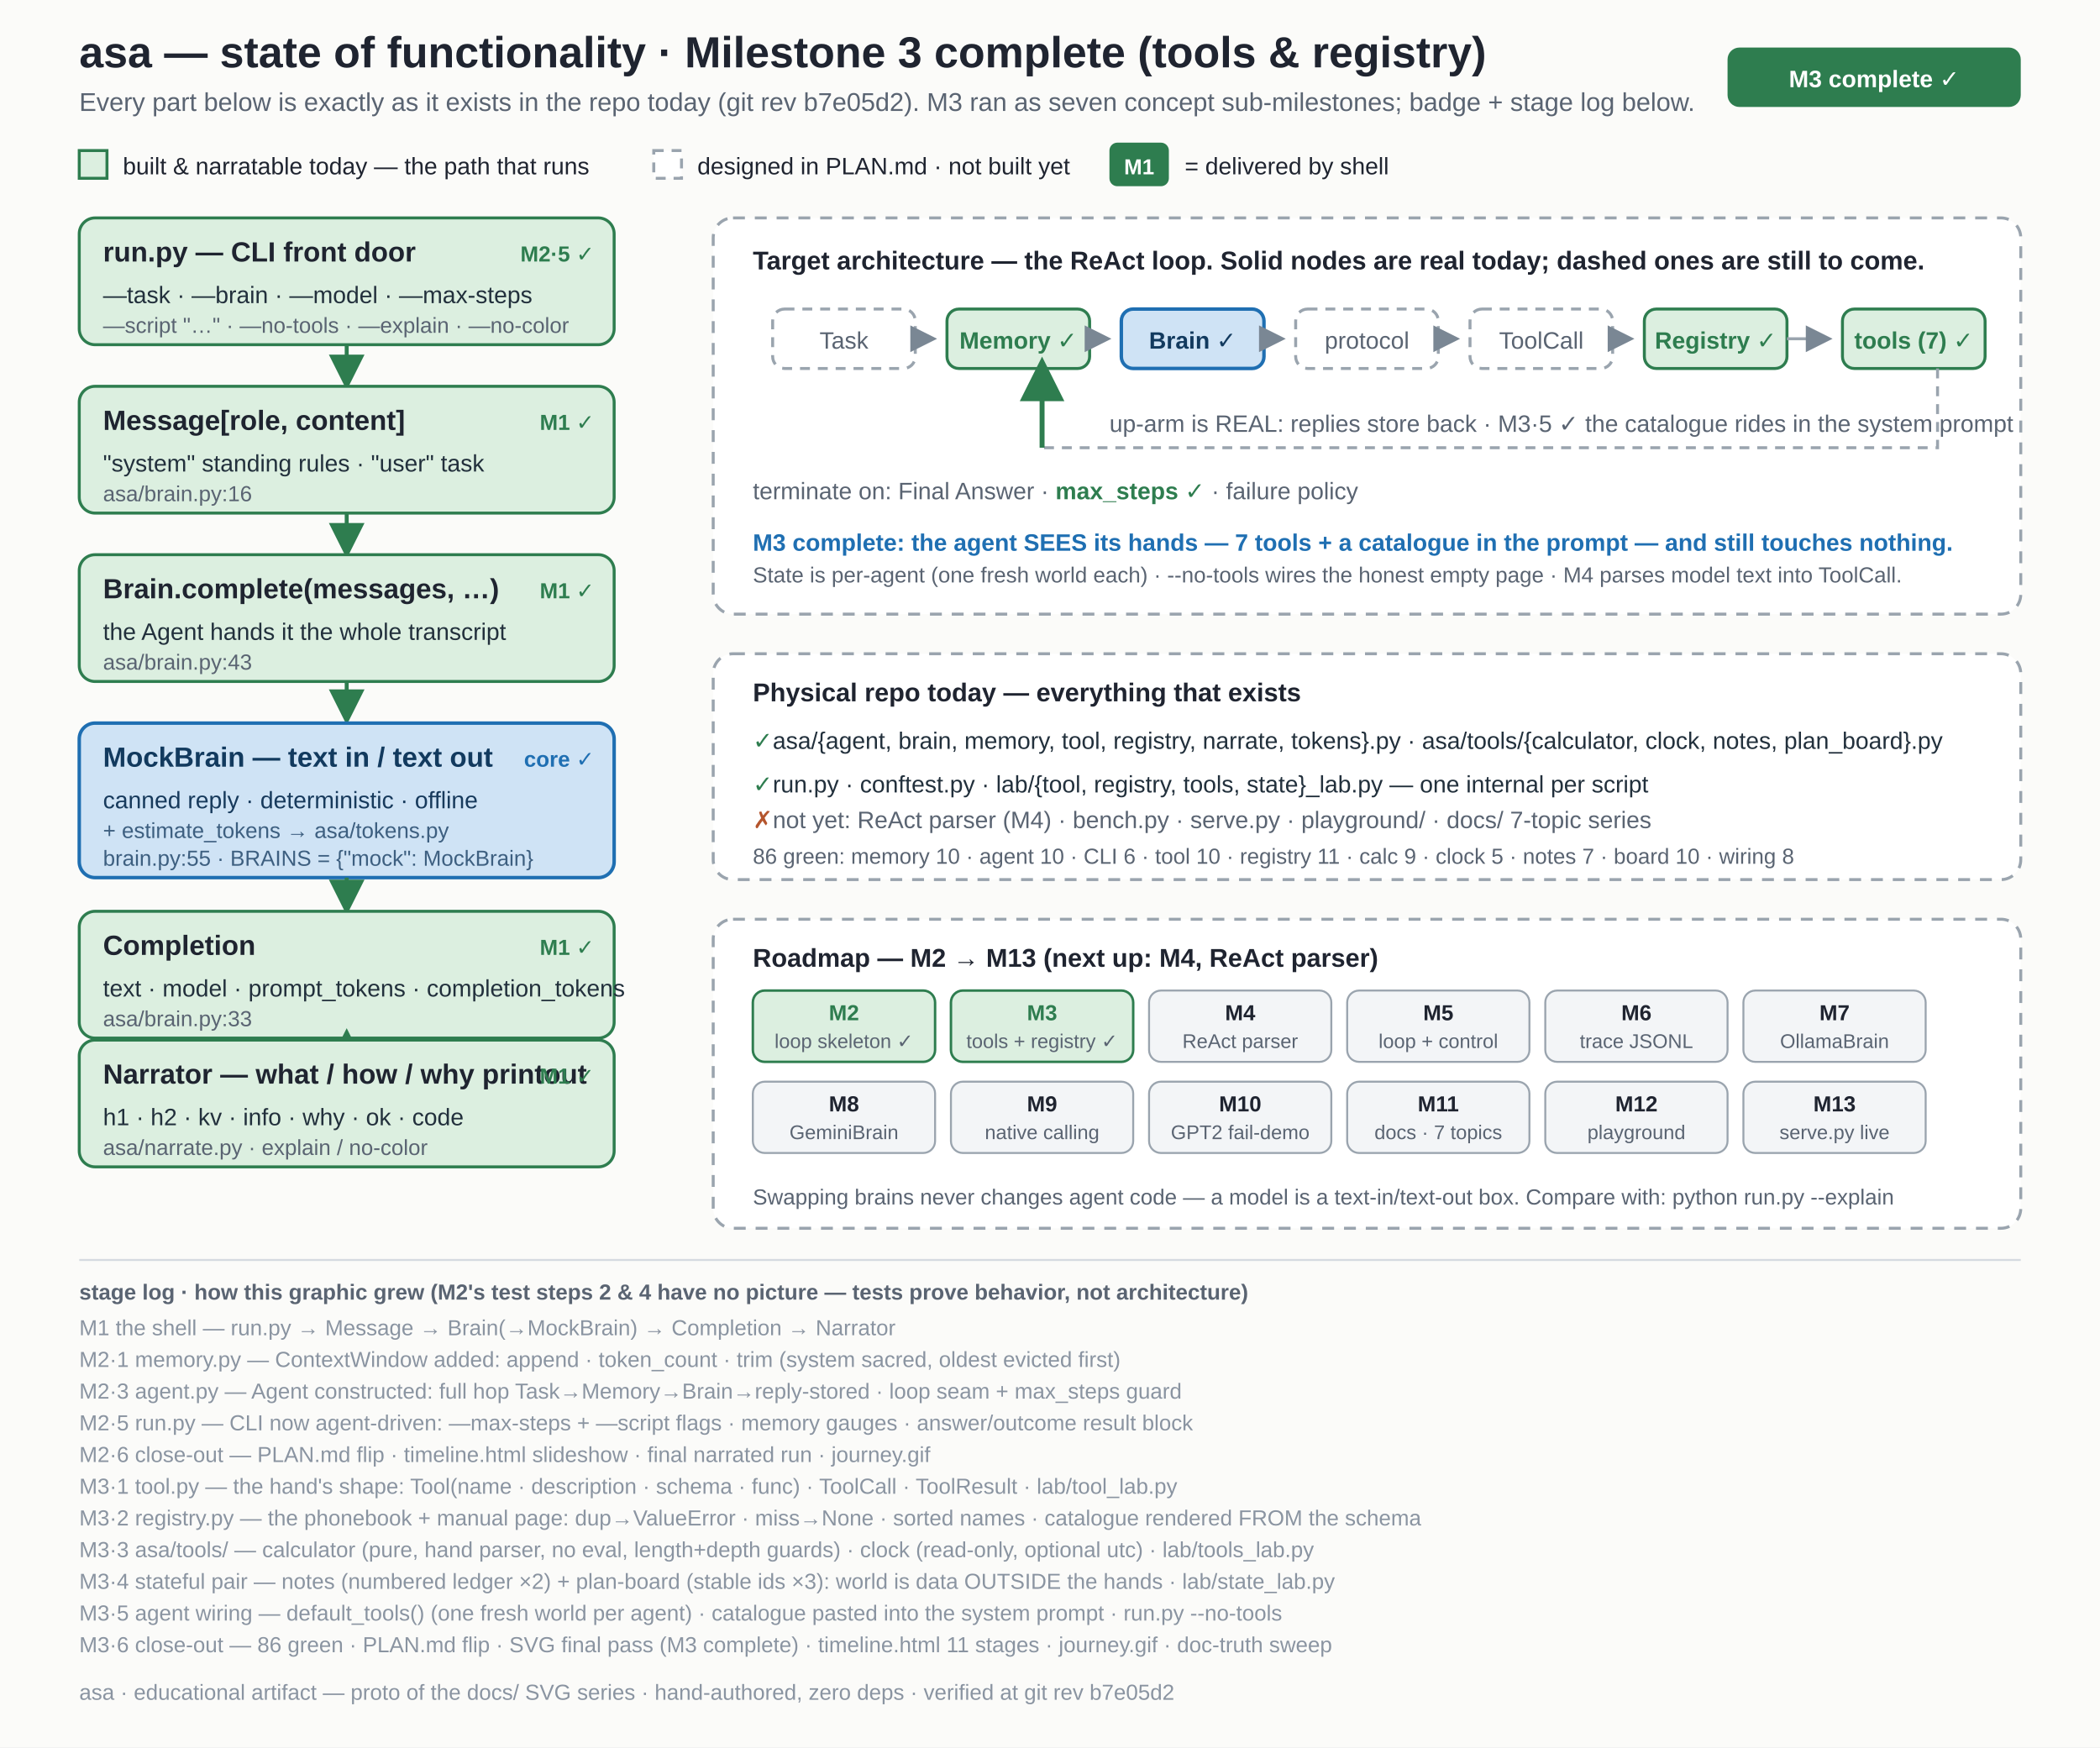
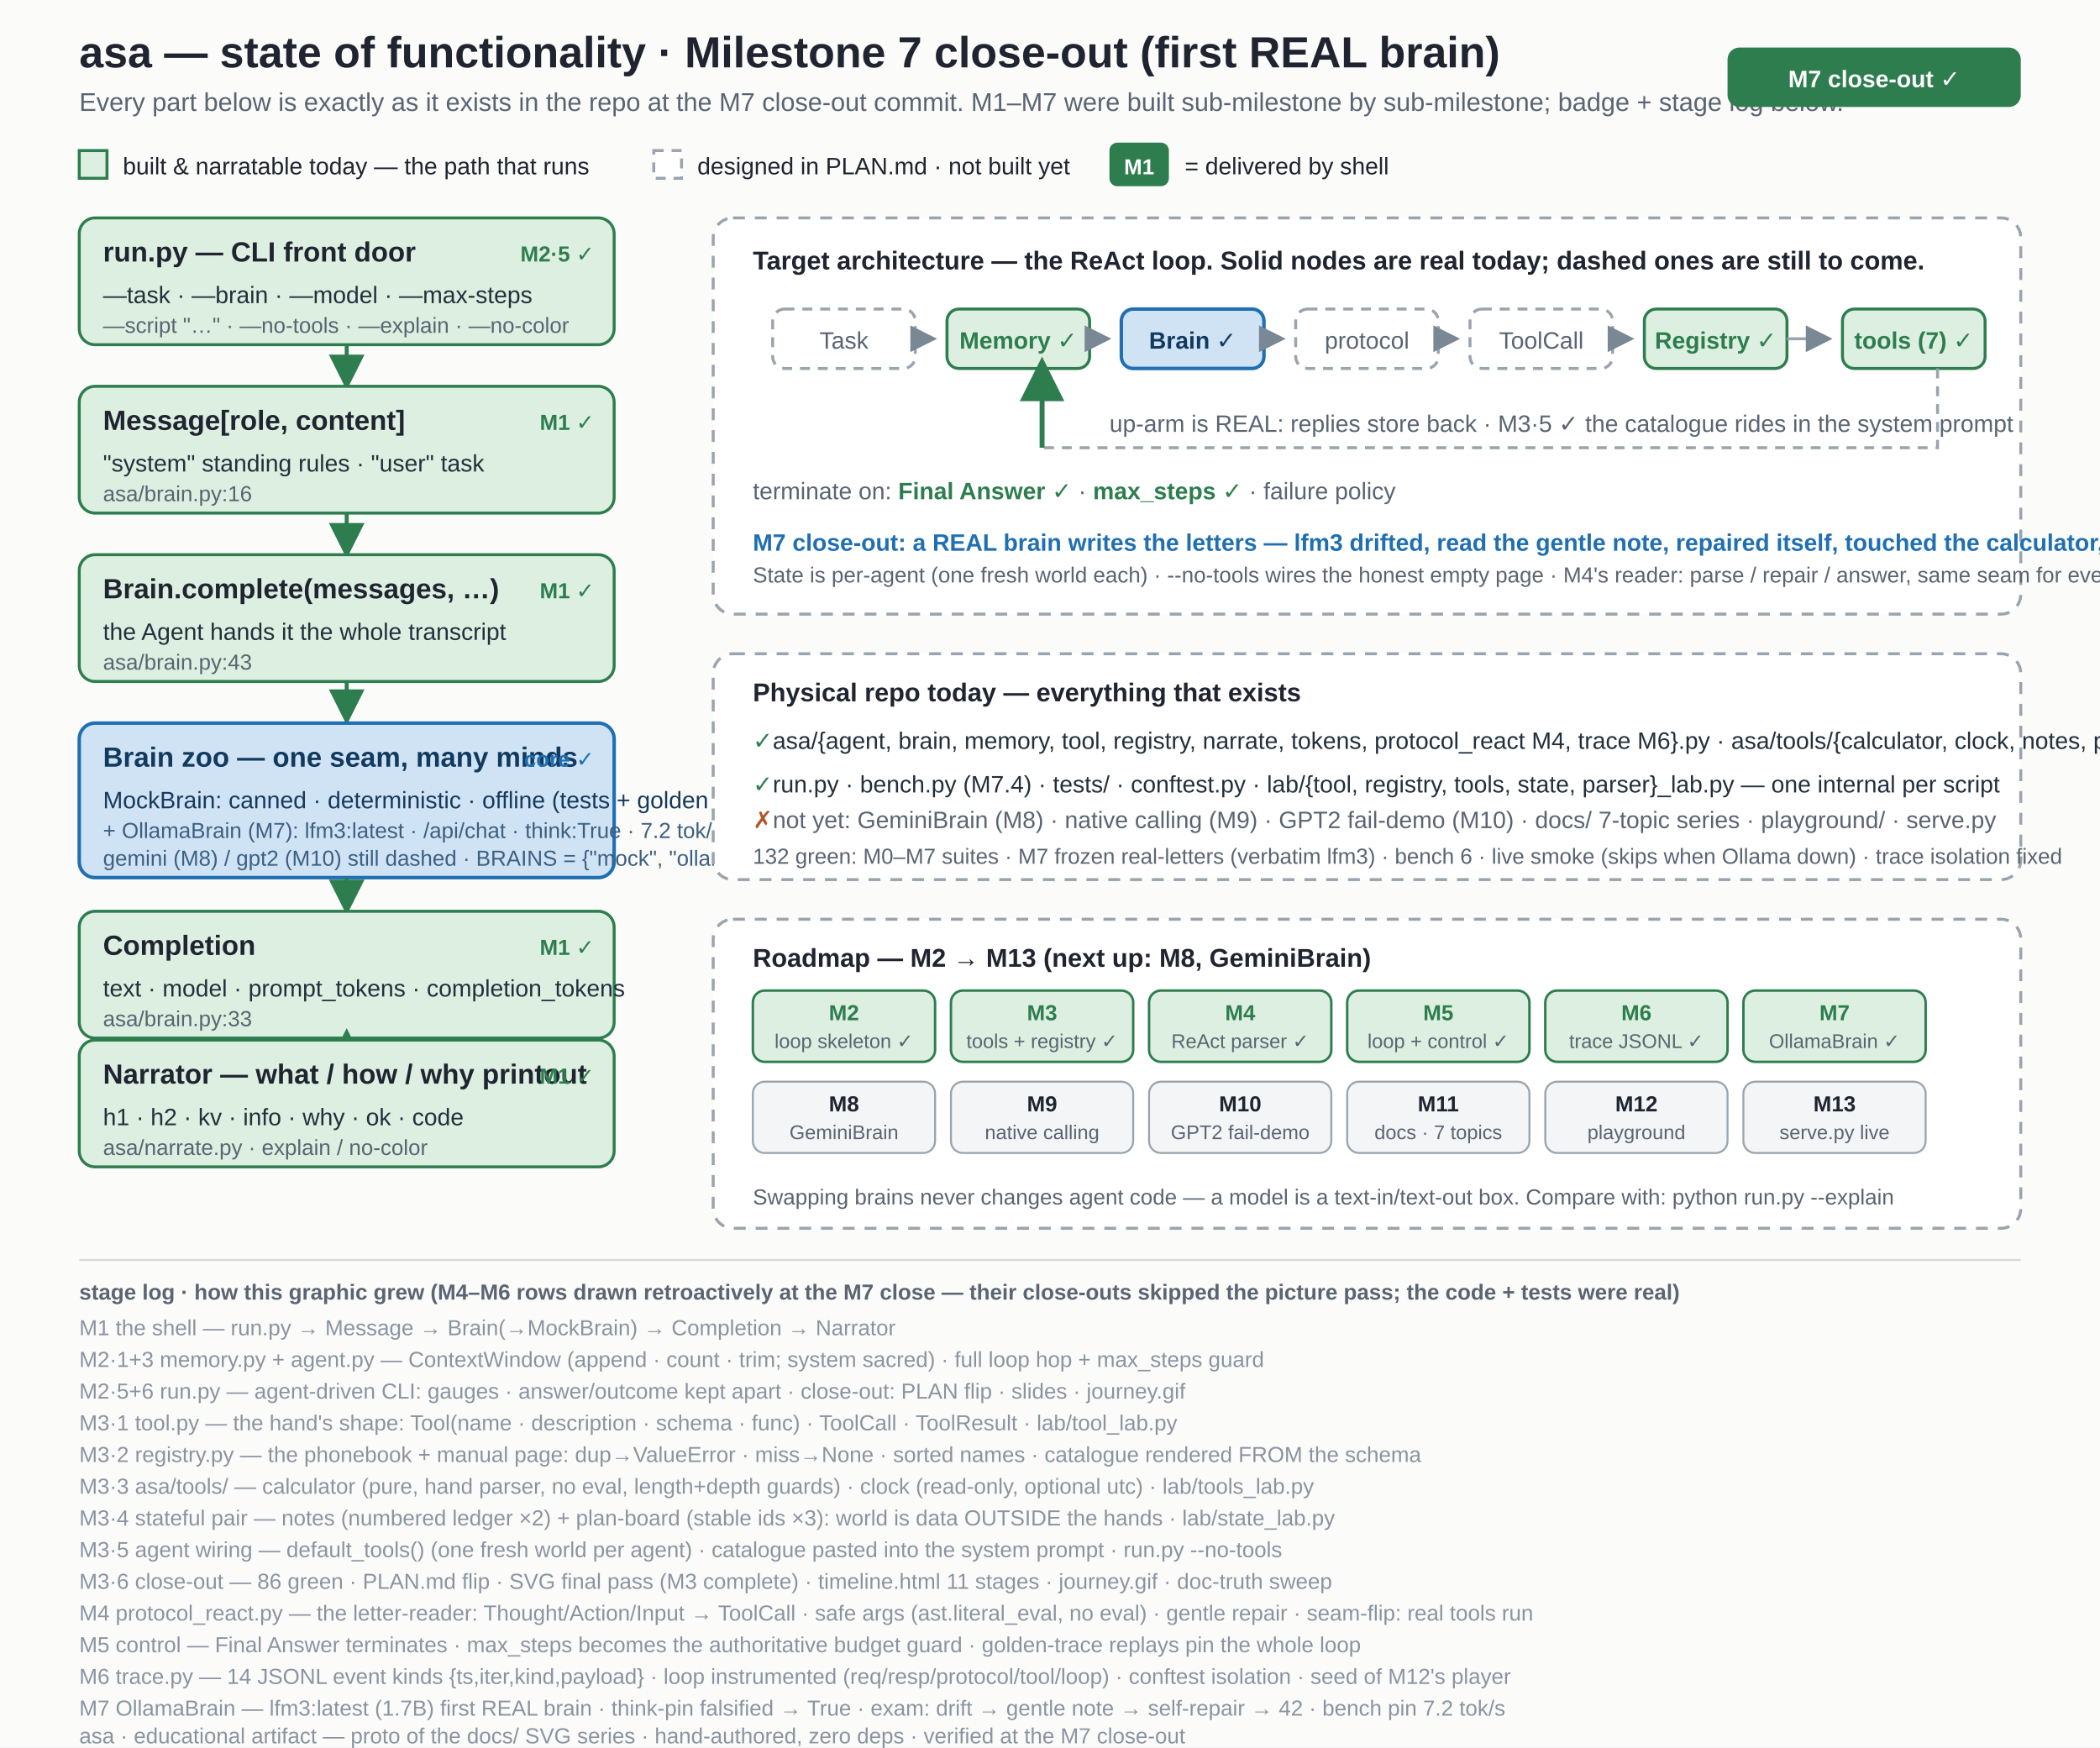
<svg xmlns="http://www.w3.org/2000/svg" width="1060" height="882" viewBox="0 0 1060 882" font-family="system-ui, 'Segoe UI', 'Helvetica Neue', Arial, sans-serif">
  <defs>
    <marker id="arr-green" markerWidth="9" markerHeight="9" refX="7" refY="4.5" orient="auto">
      <path d="M0,0 L9,4.5 L0,9 z" fill="#2e7d4f" />
    </marker>
    <marker id="arr-grey" markerWidth="9" markerHeight="9" refX="7" refY="4.5" orient="auto">
      <path d="M0,0 L9,4.5 L0,9 z" fill="#7a8794" />
    </marker>
  </defs>
  <rect x="0" y="0" width="1060" height="882" fill="#fbfbf9" />
-   <text x="40" y="34" font-size="22" font-weight="700" fill="#1f2430">asa — state of functionality · Milestone 3 complete (tools &amp; registry)</text>
-   <text x="40" y="56" font-size="13" fill="#5a6472">Every part below is exactly as it exists in the repo today (git rev b7e05d2). M3 ran as seven concept sub-milestones; badge + stage log below.</text>
+   <text x="40" y="34" font-size="22" font-weight="700" fill="#1f2430">asa — state of functionality · Milestone 7 close-out (first REAL brain)</text>
+   <text x="40" y="56" font-size="13" fill="#5a6472">Every part below is exactly as it exists in the repo at the M7 close-out commit. M1–M7 were built sub-milestone by sub-milestone; badge + stage log below.</text>
  <g>
    <rect x="872" y="24" width="148" height="30" rx="6" fill="#2e7d4f" />
-     <text x="946" y="44" font-size="12" font-weight="700" fill="#ffffff" text-anchor="middle">M3 complete ✓</text>
+     <text x="946" y="44" font-size="12" font-weight="700" fill="#ffffff" text-anchor="middle">M7 close-out ✓</text>
  </g>
  <rect x="40" y="76" width="14" height="14" fill="#dcefe0" stroke="#2e7d4f" stroke-width="1.5" />
  <text x="62" y="88" font-size="12" fill="#1f2430">built &amp; narratable today — the path that runs</text>
  <rect x="330" y="76" width="14" height="14" fill="#ffffff" stroke="#9aa4ae" stroke-width="1.5" stroke-dasharray="5 4" />
  <text x="352" y="88" font-size="12" fill="#1f2430">designed in PLAN.md · not built yet</text>
  <rect x="560" y="72" width="30" height="22" rx="4" fill="#2e7d4f" />
  <text x="575" y="88" font-size="11" font-weight="700" fill="#ffffff" text-anchor="middle">M1</text>
  <text x="598" y="88" font-size="12" fill="#1f2430">= delivered by shell</text>
  <rect x="40" y="110" width="270" height="64" rx="8" fill="#dcefe0" stroke="#2e7d4f" stroke-width="1.5" />
  <text x="52" y="132" font-size="14" font-weight="700" fill="#1f2430">run.py — CLI front door</text>
  <text x="300" y="132" font-size="11" font-weight="700" fill="#2e7d4f" text-anchor="end">M2·5 ✓</text>
  <text x="52" y="153" font-size="12" fill="#22303c">—task · —brain · —model · —max-steps</text>
  <text x="52" y="168" font-size="11" fill="#5a6472">—script "…" · —no-tools · —explain · —no-color</text>
  <line x1="175" y1="174" x2="175" y2="193" stroke="#2e7d4f" stroke-width="2" marker-end="url(#arr-green)" />
  <rect x="40" y="195" width="270" height="64" rx="8" fill="#dcefe0" stroke="#2e7d4f" stroke-width="1.5" />
  <text x="52" y="217" font-size="14" font-weight="700" fill="#1f2430">Message[role, content]</text>
  <text x="300" y="217" font-size="11" font-weight="700" fill="#2e7d4f" text-anchor="end">M1 ✓</text>
  <text x="52" y="238" font-size="12" fill="#22303c">"system" standing rules · "user" task</text>
  <text x="52" y="253" font-size="11" fill="#5a6472">asa/brain.py:16</text>
  <line x1="175" y1="259" x2="175" y2="278" stroke="#2e7d4f" stroke-width="2" marker-end="url(#arr-green)" />
  <rect x="40" y="280" width="270" height="64" rx="8" fill="#dcefe0" stroke="#2e7d4f" stroke-width="1.5" />
  <text x="52" y="302" font-size="14" font-weight="700" fill="#1f2430">Brain.complete(messages, …)</text>
  <text x="300" y="302" font-size="11" font-weight="700" fill="#2e7d4f" text-anchor="end">M1 ✓</text>
  <text x="52" y="323" font-size="12" fill="#22303c">the Agent hands it the whole transcript</text>
  <text x="52" y="338" font-size="11" fill="#5a6472">asa/brain.py:43</text>
  <line x1="175" y1="344" x2="175" y2="362" stroke="#2e7d4f" stroke-width="2" marker-end="url(#arr-green)" />
  <rect x="40" y="365" width="270" height="78" rx="8" fill="#cfe3f5" stroke="#1f6fb2" stroke-width="1.75" />
-   <text x="52" y="387" font-size="14" font-weight="700" fill="#123a5e">MockBrain — text in / text out</text>
+   <text x="52" y="387" font-size="14" font-weight="700" fill="#123a5e">Brain zoo — one seam, many minds</text>
  <text x="300" y="387" font-size="11" font-weight="700" fill="#1f6fb2" text-anchor="end">core ✓</text>
-   <text x="52" y="408" font-size="12" fill="#173a5c">canned reply · deterministic · offline</text>
-   <text x="52" y="423" font-size="11" fill="#3d5f80">+ estimate_tokens → asa/tokens.py</text>
-   <text x="52" y="437" font-size="11" fill="#3d5f80">brain.py:55 · BRAINS = {"mock": MockBrain}</text>
+   <text x="52" y="408" font-size="12" fill="#173a5c">MockBrain: canned · deterministic · offline (tests + golden runs)</text>
+   <text x="52" y="423" font-size="11" fill="#3d5f80">+ OllamaBrain (M7): lfm3:latest · /api/chat · think:True · 7.2 tok/s pinned</text>
+   <text x="52" y="437" font-size="11" fill="#3d5f80">gemini (M8) / gpt2 (M10) still dashed · BRAINS = {"mock", "ollama"}</text>
  <line x1="175" y1="443" x2="175" y2="458" stroke="#2e7d4f" stroke-width="2" marker-end="url(#arr-green)" />
  <rect x="40" y="460" width="270" height="64" rx="8" fill="#dcefe0" stroke="#2e7d4f" stroke-width="1.5" />
  <text x="52" y="482" font-size="14" font-weight="700" fill="#1f2430">Completion</text>
  <text x="300" y="482" font-size="11" font-weight="700" fill="#2e7d4f" text-anchor="end">M1 ✓</text>
  <text x="52" y="503" font-size="12" fill="#22303c">text · model · prompt_tokens · completion_tokens</text>
  <text x="52" y="518" font-size="11" fill="#5a6472">asa/brain.py:33</text>
  <line x1="175" y1="525" x2="175" y2="523" stroke="#2e7d4f" stroke-width="2" marker-end="url(#arr-green)" />
  <rect x="40" y="525" width="270" height="64" rx="8" fill="#dcefe0" stroke="#2e7d4f" stroke-width="1.5" />
  <text x="52" y="547" font-size="14" font-weight="700" fill="#1f2430">Narrator — what / how / why printout</text>
  <text x="300" y="547" font-size="11" font-weight="700" fill="#2e7d4f" text-anchor="end">M1 ✓</text>
  <text x="52" y="568" font-size="12" fill="#22303c">h1 · h2 · kv · info · why · ok · code</text>
  <text x="52" y="583" font-size="11" fill="#5a6472">asa/narrate.py · explain / no-color</text>
  <rect x="360" y="110" width="660" height="200" rx="10" fill="#ffffff" stroke="#9aa4ae" stroke-width="1.5" stroke-dasharray="6 5" />
  <text x="380" y="136" font-size="13" font-weight="700" fill="#1f2430">Target architecture — the ReAct loop. Solid nodes are real today; dashed ones are still to come.</text>
  <rect x="390" y="156" width="72" height="30" rx="6" fill="#ffffff" stroke="#9aa4ae" stroke-width="1.5" stroke-dasharray="5 4" />
  <text x="426" y="176" font-size="12" fill="#5a6472" text-anchor="middle">Task</text>
  <rect x="478" y="156" width="72" height="30" rx="6" fill="#dcefe0" stroke="#2e7d4f" stroke-width="1.5" />
  <text x="514" y="176" font-size="12" font-weight="700" fill="#2e7d4f" text-anchor="middle">Memory ✓</text>
  <rect x="566" y="156" width="72" height="30" rx="6" fill="#cfe3f5" stroke="#1f6fb2" stroke-width="1.75" />
  <text x="602" y="176" font-size="12" font-weight="700" fill="#123a5e" text-anchor="middle">Brain ✓</text>
  <rect x="654" y="156" width="72" height="30" rx="6" fill="#ffffff" stroke="#9aa4ae" stroke-width="1.5" stroke-dasharray="5 4" />
  <text x="690" y="176" font-size="12" fill="#5a6472" text-anchor="middle">protocol</text>
  <rect x="742" y="156" width="72" height="30" rx="6" fill="#ffffff" stroke="#9aa4ae" stroke-width="1.5" stroke-dasharray="5 4" />
  <text x="778" y="176" font-size="12" fill="#5a6472" text-anchor="middle">ToolCall</text>
  <rect x="830" y="156" width="72" height="30" rx="6" fill="#dcefe0" stroke="#2e7d4f" stroke-width="1.5" />
  <text x="866" y="176" font-size="12" font-weight="700" fill="#2e7d4f" text-anchor="middle">Registry ✓</text>
  <rect x="930" y="156" width="72" height="30" rx="6" fill="#dcefe0" stroke="#2e7d4f" stroke-width="1.5" />
  <text x="966" y="176" font-size="12" font-weight="700" fill="#2e7d4f" text-anchor="middle">tools (7) ✓</text>
  <path d="M462,171 L470,171" stroke="#9aa4ae" stroke-width="1.5" marker-end="url(#arr-grey)" />
  <path d="M550,171 L558,171" stroke="#9aa4ae" stroke-width="1.5" marker-end="url(#arr-grey)" />
  <path d="M638,171 L646,171" stroke="#9aa4ae" stroke-width="1.5" marker-end="url(#arr-grey)" />
  <path d="M726,171 L734,171" stroke="#9aa4ae" stroke-width="1.5" marker-end="url(#arr-grey)" />
  <path d="M814,171 L822,171" stroke="#9aa4ae" stroke-width="1.5" marker-end="url(#arr-grey)" />
  <path d="M902,171 L922,171" stroke="#9aa4ae" stroke-width="1.5" marker-end="url(#arr-grey)" />
  <path d="M978,186 V226 H526" fill="none" stroke="#9aa4ae" stroke-width="1.5" stroke-dasharray="5 4" />
  <path d="M526,226 V185" fill="none" stroke="#2e7d4f" stroke-width="2.5" marker-end="url(#arr-green)" />
  <text x="560" y="218" font-size="12" fill="#5a6472">up-arm is REAL: replies store back · M3·5 ✓ the catalogue rides in the system prompt</text>
-   <text x="380" y="252" font-size="12" fill="#5a6472">terminate on: Final Answer · <tspan fill="#2e7d4f" font-weight="700">max_steps ✓</tspan> · failure policy</text>
-   <text x="380" y="278" font-size="12" font-weight="700" fill="#1f6fb2">M3 complete: the agent SEES its hands — 7 tools + a catalogue in the prompt — and still touches nothing.</text>
-   <text x="380" y="294" font-size="11" fill="#5a6472">State is per-agent (one fresh world each) · --no-tools wires the honest empty page · M4 parses model text into ToolCall.</text>
+   <text x="380" y="252" font-size="12" fill="#5a6472">terminate on: <tspan fill="#2e7d4f" font-weight="700">Final Answer ✓</tspan> · <tspan fill="#2e7d4f" font-weight="700">max_steps ✓</tspan> · failure policy</text>
+   <text x="380" y="278" font-size="12" font-weight="700" fill="#1f6fb2">M7 close-out: a REAL brain writes the letters — lfm3 drifted, read the gentle note, repaired itself, touched the calculator, answered 42.</text>
+   <text x="380" y="294" font-size="11" fill="#5a6472">State is per-agent (one fresh world each) · --no-tools wires the honest empty page · M4's reader: parse / repair / answer, same seam for every brain.</text>
  <rect x="360" y="330" width="660" height="114" rx="10" fill="#ffffff" stroke="#9aa4ae" stroke-width="1.5" stroke-dasharray="6 5" />
  <text x="380" y="354" font-size="13" font-weight="700" fill="#1f2430">Physical repo today — everything that exists</text>
  <text x="380" y="378" font-size="12" fill="#22303c">
-     <tspan fill="#2e7d4f" font-weight="700">✓ </tspan>asa/{agent, brain, memory, tool, registry, narrate, tokens}.py · asa/tools/{calculator, clock, notes, plan_board}.py</text>
+     <tspan fill="#2e7d4f" font-weight="700">✓ </tspan>asa/{agent, brain, memory, tool, registry, narrate, tokens, protocol_react M4, trace M6}.py · asa/tools/{calculator, clock, notes, plan_board}.py</text>
  <text x="380" y="400" font-size="12" fill="#22303c">
-     <tspan fill="#2e7d4f" font-weight="700">✓ </tspan>run.py · conftest.py · lab/{tool, registry, tools, state}_lab.py — one internal per script</text>
+     <tspan fill="#2e7d4f" font-weight="700">✓ </tspan>run.py · bench.py (M7.4) · tests/ · conftest.py · lab/{tool, registry, tools, state, parser}_lab.py — one internal per script</text>
  <text x="380" y="418" font-size="12" fill="#5a6472">
-     <tspan fill="#b4552d" font-weight="700">✗ </tspan>not yet: ReAct parser (M4) · bench.py · serve.py · playground/ · docs/ 7-topic series</text>
-   <text x="380" y="436" font-size="11" fill="#5a6472">86 green: memory 10 · agent 10 · CLI 6 · tool 10 · registry 11 · calc 9 · clock 5 · notes 7 · board 10 · wiring 8</text>
+     <tspan fill="#b4552d" font-weight="700">✗ </tspan>not yet: GeminiBrain (M8) · native calling (M9) · GPT2 fail-demo (M10) · docs/ 7-topic series · playground/ · serve.py</text>
+   <text x="380" y="436" font-size="11" fill="#5a6472">132 green: M0–M7 suites · M7 frozen real-letters (verbatim lfm3) · bench 6 · live smoke (skips when Ollama down) · trace isolation fixed</text>
  <rect x="360" y="464" width="660" height="156" rx="10" fill="#ffffff" stroke="#9aa4ae" stroke-width="1.5" stroke-dasharray="6 5" />
-   <text x="380" y="488" font-size="13" font-weight="700" fill="#1f2430">Roadmap — M2 → M13 (next up: M4, ReAct parser)</text>
+   <text x="380" y="488" font-size="13" font-weight="700" fill="#1f2430">Roadmap — M2 → M13 (next up: M8, GeminiBrain)</text>
  <g font-size="10" fill="#5a6472">
    <rect x="380" y="500" width="92" height="36" rx="6" fill="#dcefe0" stroke="#2e7d4f" stroke-width="1.25" />
    <text x="426" y="515" font-size="11" font-weight="700" fill="#2e7d4f" text-anchor="middle">M2</text>
    <text x="426" y="529" text-anchor="middle">loop skeleton ✓</text>
    <rect x="480" y="500" width="92" height="36" rx="6" fill="#dcefe0" stroke="#2e7d4f" stroke-width="1.25" />
    <text x="526" y="515" font-size="11" font-weight="700" fill="#2e7d4f" text-anchor="middle">M3</text>
    <text x="526" y="529" text-anchor="middle">tools + registry ✓</text>
-     <rect x="580" y="500" width="92" height="36" rx="6" fill="#f3f5f7" stroke="#9aa4ae" stroke-width="1" />
-     <text x="626" y="515" font-size="11" font-weight="700" fill="#1f2430" text-anchor="middle">M4</text>
-     <text x="626" y="529" text-anchor="middle">ReAct parser</text>
-     <rect x="680" y="500" width="92" height="36" rx="6" fill="#f3f5f7" stroke="#9aa4ae" stroke-width="1" />
-     <text x="726" y="515" font-size="11" font-weight="700" fill="#1f2430" text-anchor="middle">M5</text>
-     <text x="726" y="529" text-anchor="middle">loop + control</text>
-     <rect x="780" y="500" width="92" height="36" rx="6" fill="#f3f5f7" stroke="#9aa4ae" stroke-width="1" />
-     <text x="826" y="515" font-size="11" font-weight="700" fill="#1f2430" text-anchor="middle">M6</text>
-     <text x="826" y="529" text-anchor="middle">trace JSONL</text>
-     <rect x="880" y="500" width="92" height="36" rx="6" fill="#f3f5f7" stroke="#9aa4ae" stroke-width="1" />
-     <text x="926" y="515" font-size="11" font-weight="700" fill="#1f2430" text-anchor="middle">M7</text>
-     <text x="926" y="529" text-anchor="middle">OllamaBrain</text>
+     <rect x="580" y="500" width="92" height="36" rx="6" fill="#dcefe0" stroke="#2e7d4f" stroke-width="1.25" />
+     <text x="626" y="515" font-size="11" font-weight="700" fill="#2e7d4f" text-anchor="middle">M4</text>
+     <text x="626" y="529" text-anchor="middle">ReAct parser ✓</text>
+     <rect x="680" y="500" width="92" height="36" rx="6" fill="#dcefe0" stroke="#2e7d4f" stroke-width="1.25" />
+     <text x="726" y="515" font-size="11" font-weight="700" fill="#2e7d4f" text-anchor="middle">M5</text>
+     <text x="726" y="529" text-anchor="middle">loop + control ✓</text>
+     <rect x="780" y="500" width="92" height="36" rx="6" fill="#dcefe0" stroke="#2e7d4f" stroke-width="1.25" />
+     <text x="826" y="515" font-size="11" font-weight="700" fill="#2e7d4f" text-anchor="middle">M6</text>
+     <text x="826" y="529" text-anchor="middle">trace JSONL ✓</text>
+     <rect x="880" y="500" width="92" height="36" rx="6" fill="#dcefe0" stroke="#2e7d4f" stroke-width="1.25" />
+     <text x="926" y="515" font-size="11" font-weight="700" fill="#2e7d4f" text-anchor="middle">M7</text>
+     <text x="926" y="529" text-anchor="middle">OllamaBrain ✓</text>
    <rect x="380" y="546" width="92" height="36" rx="6" fill="#f3f5f7" stroke="#9aa4ae" stroke-width="1" />
    <text x="426" y="561" font-size="11" font-weight="700" fill="#1f2430" text-anchor="middle">M8</text>
    <text x="426" y="575" text-anchor="middle">GeminiBrain</text>
    <rect x="480" y="546" width="92" height="36" rx="6" fill="#f3f5f7" stroke="#9aa4ae" stroke-width="1" />
    <text x="526" y="561" font-size="11" font-weight="700" fill="#1f2430" text-anchor="middle">M9</text>
    <text x="526" y="575" text-anchor="middle">native calling</text>
    <rect x="580" y="546" width="92" height="36" rx="6" fill="#f3f5f7" stroke="#9aa4ae" stroke-width="1" />
    <text x="626" y="561" font-size="11" font-weight="700" fill="#1f2430" text-anchor="middle">M10</text>
    <text x="626" y="575" text-anchor="middle">GPT2 fail-demo</text>
    <rect x="680" y="546" width="92" height="36" rx="6" fill="#f3f5f7" stroke="#9aa4ae" stroke-width="1" />
    <text x="726" y="561" font-size="11" font-weight="700" fill="#1f2430" text-anchor="middle">M11</text>
    <text x="726" y="575" text-anchor="middle">docs · 7 topics</text>
    <rect x="780" y="546" width="92" height="36" rx="6" fill="#f3f5f7" stroke="#9aa4ae" stroke-width="1" />
    <text x="826" y="561" font-size="11" font-weight="700" fill="#1f2430" text-anchor="middle">M12</text>
    <text x="826" y="575" text-anchor="middle">playground</text>
    <rect x="880" y="546" width="92" height="36" rx="6" fill="#f3f5f7" stroke="#9aa4ae" stroke-width="1" />
    <text x="926" y="561" font-size="11" font-weight="700" fill="#1f2430" text-anchor="middle">M13</text>
    <text x="926" y="575" text-anchor="middle">serve.py live</text>
  </g>
  <text x="380" y="608" font-size="11" fill="#5a6472">Swapping brains never changes agent code — a model is a text-in/text-out box. Compare with: python run.py --explain</text>
  <line x1="40" y1="636" x2="1020" y2="636" stroke="#d5dae0" stroke-width="1" />
-   <text x="40" y="656" font-size="11" font-weight="700" fill="#5a6472">stage log · how this graphic grew  (M2's test steps 2 &amp; 4 have no picture — tests prove behavior, not architecture)</text>
+   <text x="40" y="656" font-size="11" font-weight="700" fill="#5a6472">stage log · how this graphic grew  (M4–M6 rows drawn retroactively at the M7 close — their close-outs skipped the picture pass; the code + tests were real)</text>
  <text x="40" y="674" font-size="11" fill="#8a94a1">M1    the shell — run.py → Message → Brain(→MockBrain) → Completion → Narrator</text>
-   <text x="40" y="690" font-size="11" fill="#8a94a1">M2·1  memory.py — ContextWindow added: append · token_count · trim (system sacred, oldest evicted first)</text>
-   <text x="40" y="706" font-size="11" fill="#8a94a1">M2·3  agent.py — Agent constructed: full hop Task→Memory→Brain→reply-stored · loop seam + max_steps guard</text>
-   <text x="40" y="722" font-size="11" fill="#8a94a1">M2·5  run.py — CLI now agent-driven: —max-steps + —script flags · memory gauges · answer/outcome result block</text>
-   <text x="40" y="738" font-size="11" fill="#8a94a1">M2·6  close-out — PLAN.md flip · timeline.html slideshow · final narrated run · journey.gif</text>
-   <text x="40" y="754" font-size="11" fill="#8a94a1">M3·1  tool.py — the hand's shape: Tool(name · description · schema · func) · ToolCall · ToolResult · lab/tool_lab.py</text>
-   <text x="40" y="770" font-size="11" fill="#8a94a1">M3·2  registry.py — the phonebook + manual page: dup→ValueError · miss→None · sorted names · catalogue rendered FROM the schema</text>
-   <text x="40" y="786" font-size="11" fill="#8a94a1">M3·3  asa/tools/ — calculator (pure, hand parser, no eval, length+depth guards) · clock (read-only, optional utc) · lab/tools_lab.py</text>
-   <text x="40" y="802" font-size="11" fill="#8a94a1">M3·4  stateful pair — notes (numbered ledger ×2) + plan-board (stable ids ×3): world is data OUTSIDE the hands · lab/state_lab.py</text>
-   <text x="40" y="818" font-size="11" fill="#8a94a1">M3·5  agent wiring — default_tools() (one fresh world per agent) · catalogue pasted into the system prompt · run.py --no-tools</text>
-   <text x="40" y="834" font-size="11" fill="#8a94a1">M3·6  close-out — 86 green · PLAN.md flip · SVG final pass (M3 complete) · timeline.html 11 stages · journey.gif · doc-truth sweep</text>
-   <text x="40" y="858" font-size="11" fill="#8a94a1">asa · educational artifact — proto of the docs/ SVG series · hand-authored, zero deps · verified at git rev b7e05d2</text>
+   <text x="40" y="690" font-size="11" fill="#8a94a1">M2·1+3  memory.py + agent.py — ContextWindow (append · count · trim; system sacred) · full loop hop + max_steps guard</text>
+   <text x="40" y="706" font-size="11" fill="#8a94a1">M2·5+6  run.py — agent-driven CLI: gauges · answer/outcome kept apart · close-out: PLAN flip · slides · journey.gif</text>
+   <text x="40" y="722" font-size="11" fill="#8a94a1">M3·1  tool.py — the hand's shape: Tool(name · description · schema · func) · ToolCall · ToolResult · lab/tool_lab.py</text>
+   <text x="40" y="738" font-size="11" fill="#8a94a1">M3·2  registry.py — the phonebook + manual page: dup→ValueError · miss→None · sorted names · catalogue rendered FROM the schema</text>
+   <text x="40" y="754" font-size="11" fill="#8a94a1">M3·3  asa/tools/ — calculator (pure, hand parser, no eval, length+depth guards) · clock (read-only, optional utc) · lab/tools_lab.py</text>
+   <text x="40" y="770" font-size="11" fill="#8a94a1">M3·4  stateful pair — notes (numbered ledger ×2) + plan-board (stable ids ×3): world is data OUTSIDE the hands · lab/state_lab.py</text>
+   <text x="40" y="786" font-size="11" fill="#8a94a1">M3·5  agent wiring — default_tools() (one fresh world per agent) · catalogue pasted into the system prompt · run.py --no-tools</text>
+   <text x="40" y="802" font-size="11" fill="#8a94a1">M3·6  close-out — 86 green · PLAN.md flip · SVG final pass (M3 complete) · timeline.html 11 stages · journey.gif · doc-truth sweep</text>
+   <text x="40" y="818" font-size="11" fill="#8a94a1">M4    protocol_react.py — the letter-reader: Thought/Action/Input → ToolCall · safe args (ast.literal_eval, no eval) · gentle repair · seam-flip: real tools run</text>
+   <text x="40" y="834" font-size="11" fill="#8a94a1">M5    control — Final Answer terminates · max_steps becomes the authoritative budget guard · golden-trace replays pin the whole loop</text>
+   <text x="40" y="850" font-size="11" fill="#8a94a1">M6    trace.py — 14 JSONL event kinds {ts,iter,kind,payload} · loop instrumented (req/resp/protocol/tool/loop) · conftest isolation · seed of M12's player</text>
+   <text x="40" y="866" font-size="11" fill="#8a94a1">M7    OllamaBrain — lfm3:latest (1.7B) first REAL brain · think-pin falsified → True · exam: drift → gentle note → self-repair → 42 · bench pin 7.2 tok/s</text>
+   <text x="40" y="880" font-size="11" fill="#8a94a1">asa · educational artifact — proto of the docs/ SVG series · hand-authored, zero deps · verified at the M7 close-out</text>
</svg>
